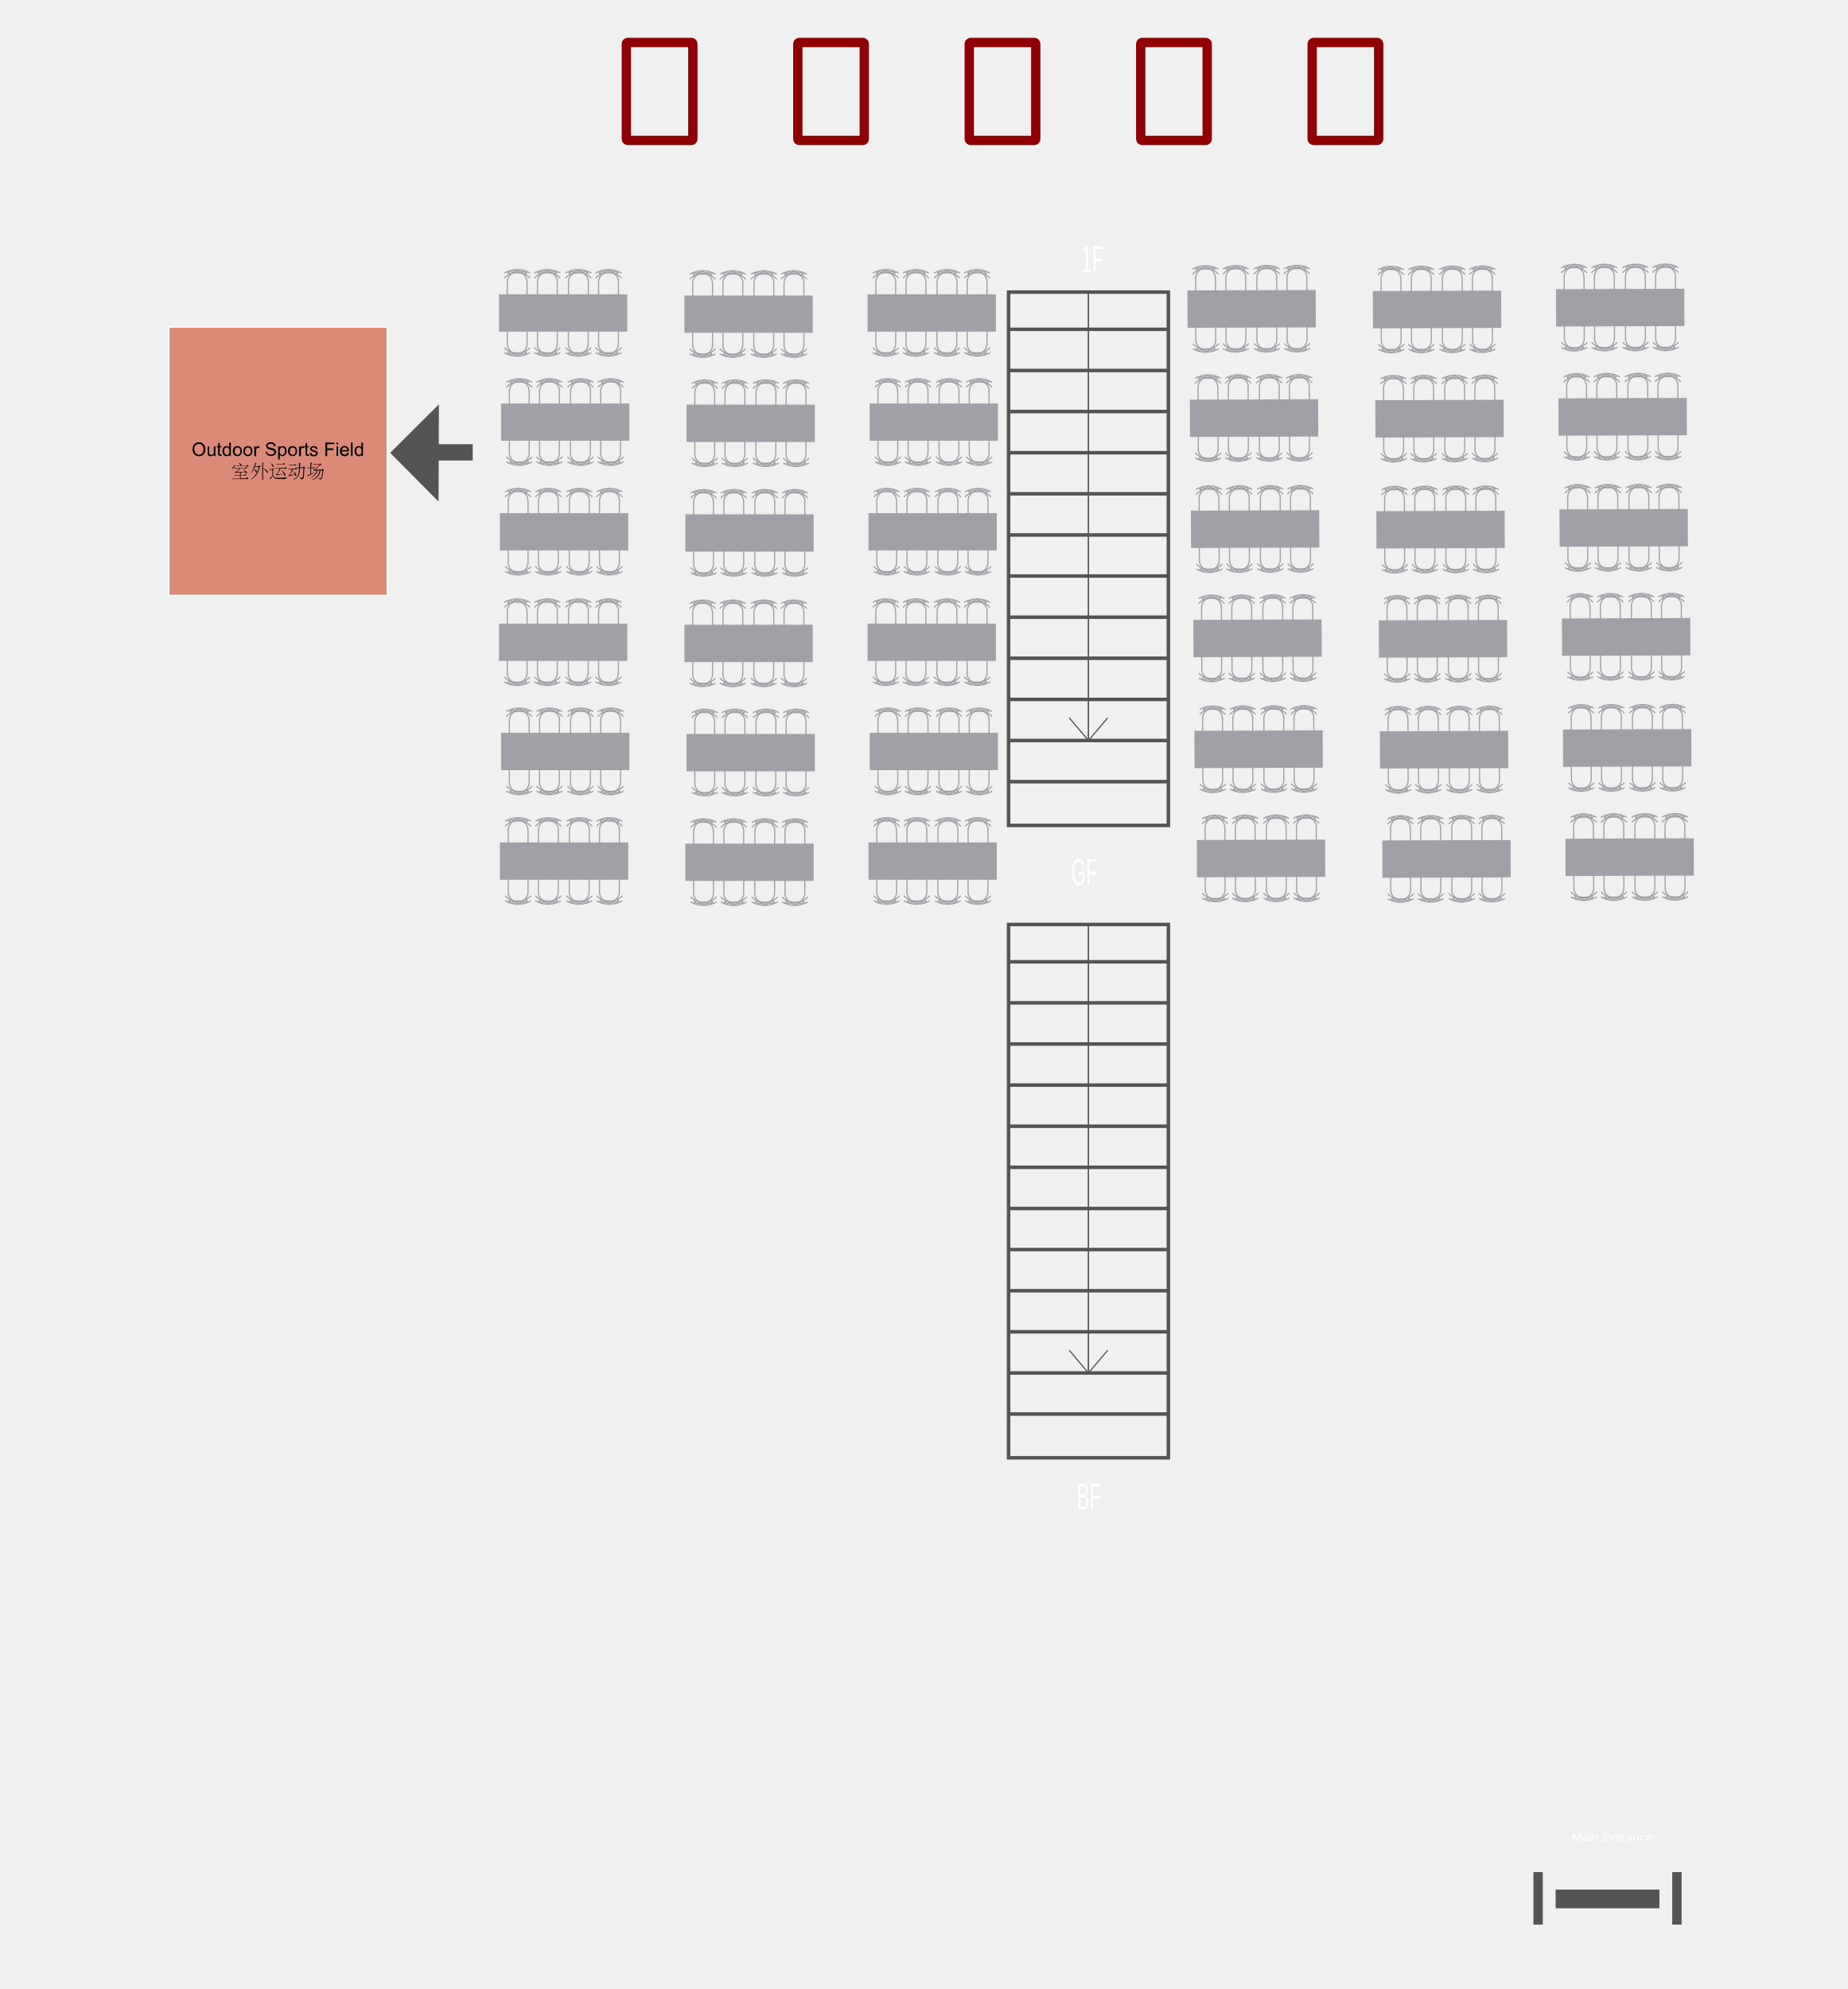
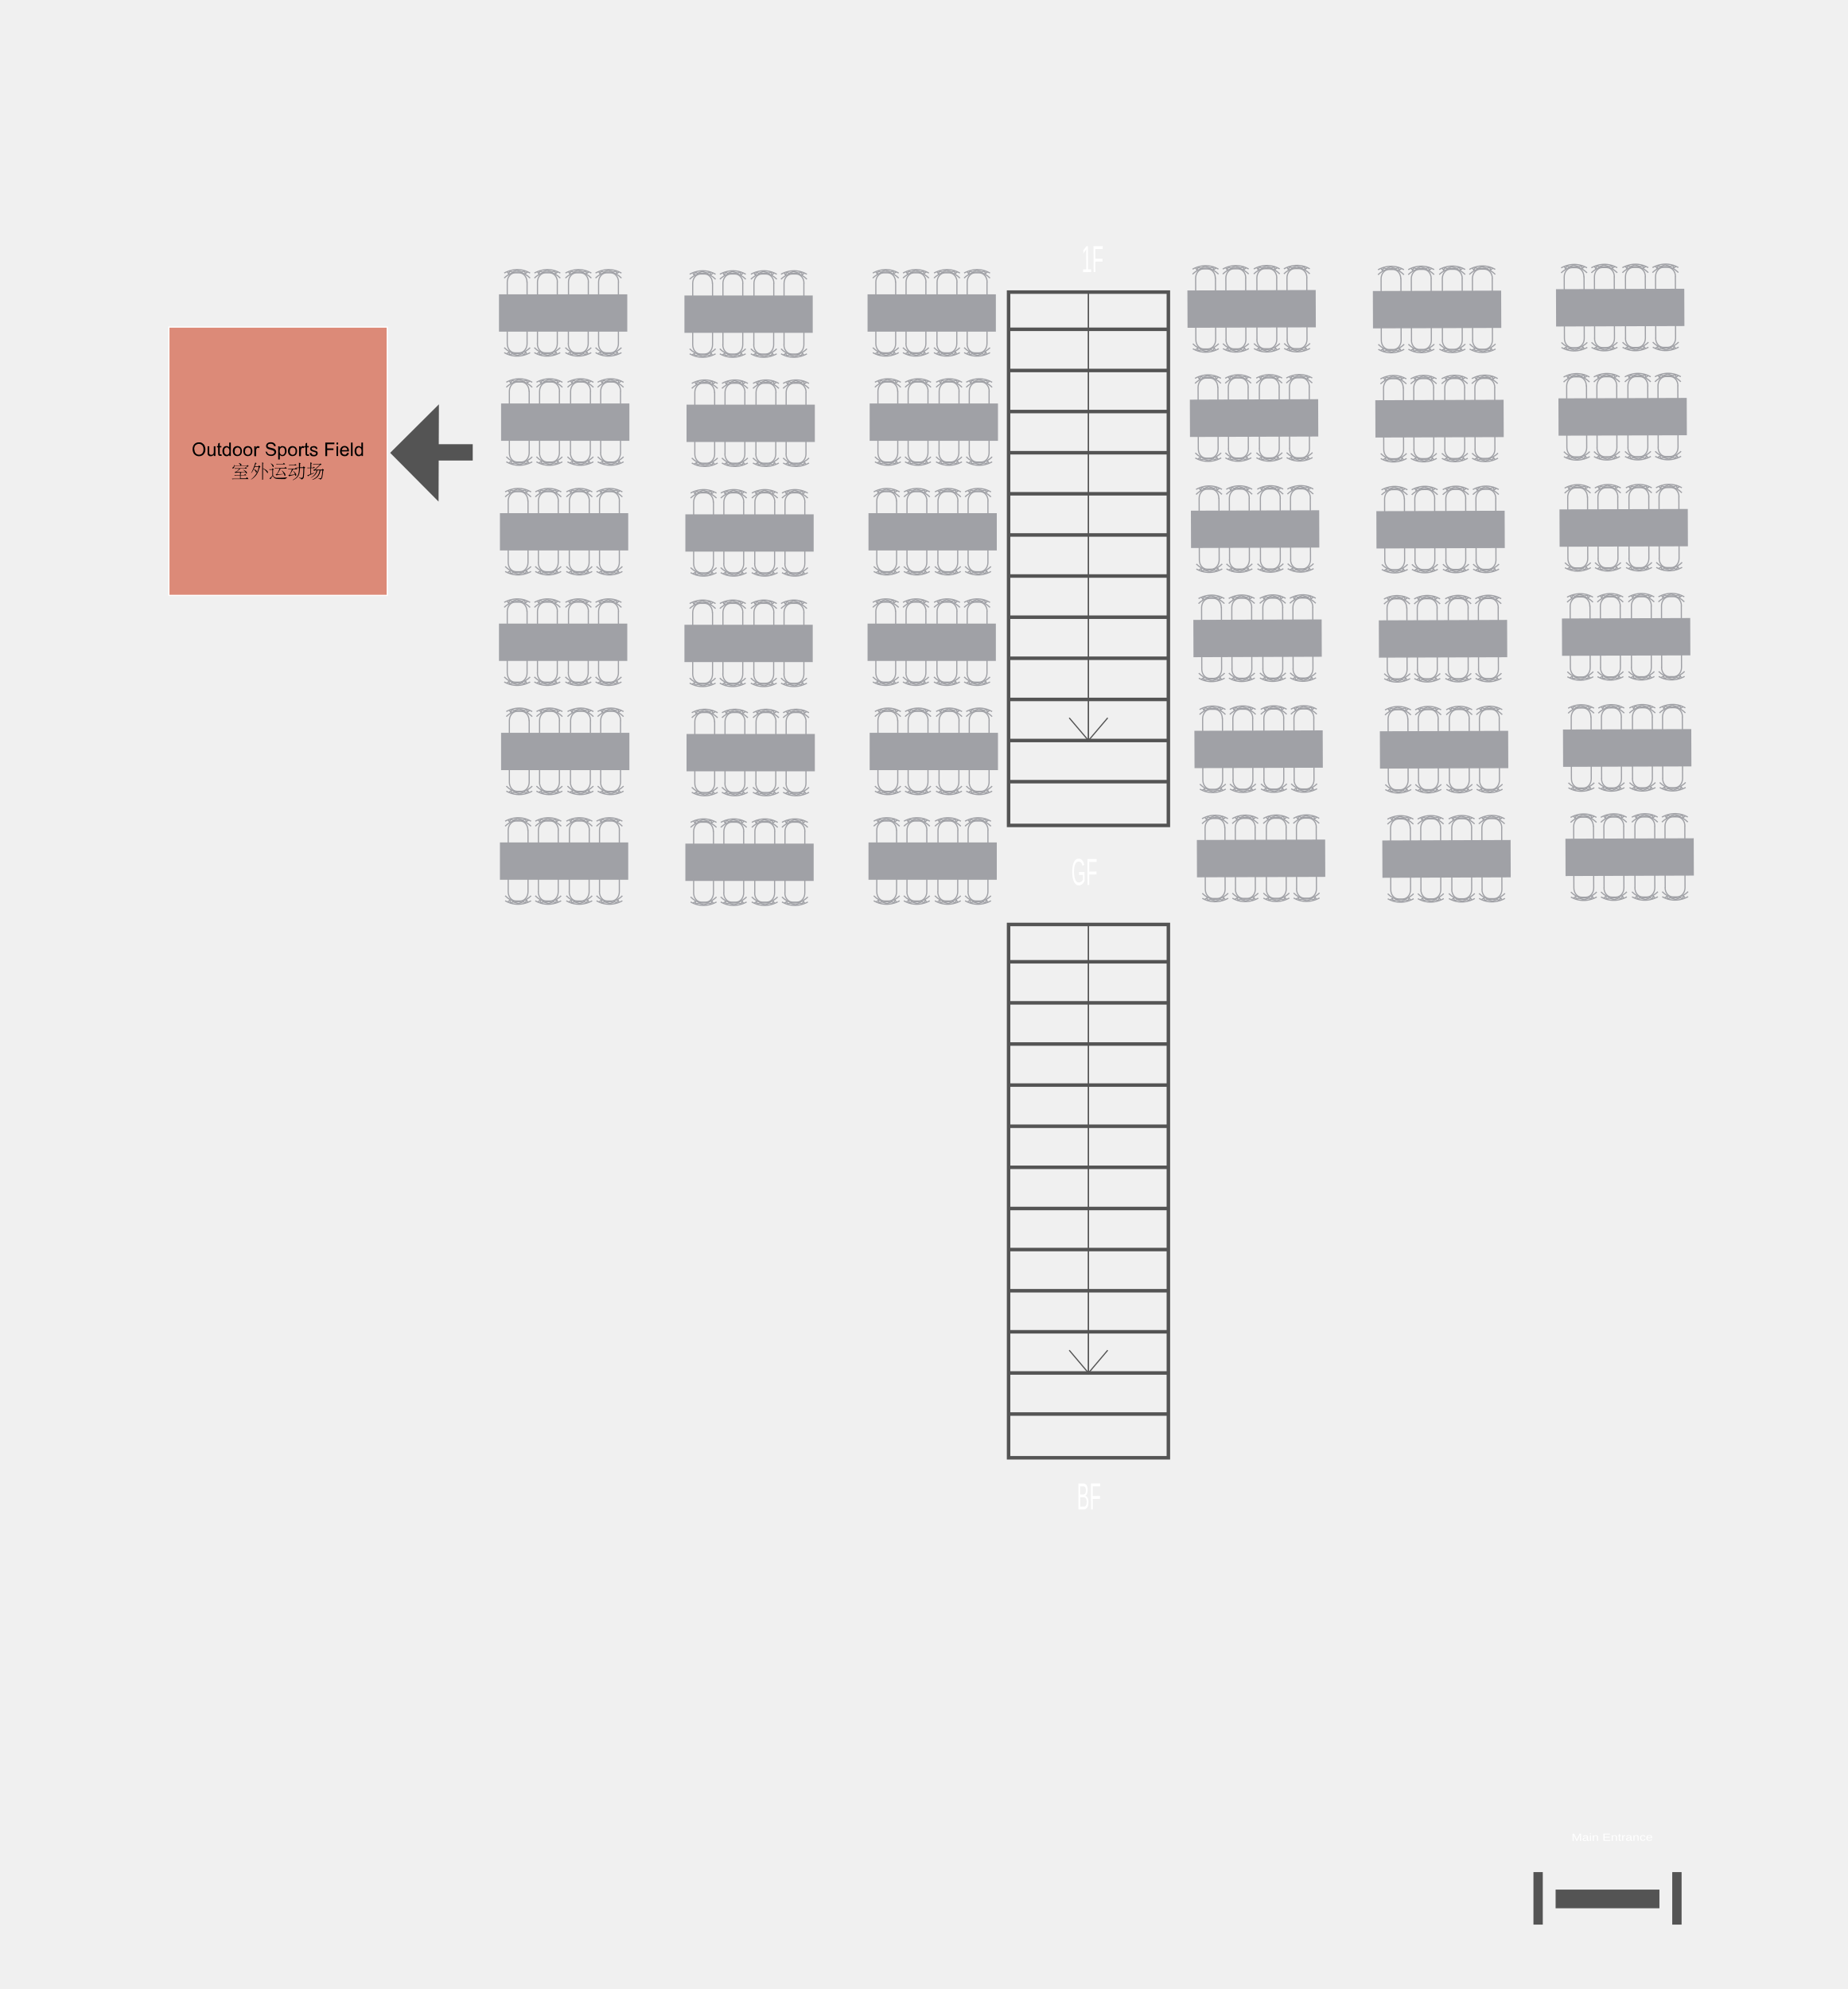
<svg xmlns="http://www.w3.org/2000/svg" xmlns:xlink="http://www.w3.org/1999/xlink" id="_图层_1" data-name=" 图层 1" version="1.1" viewBox="0 0 1584 1705.1">
  <defs>
    <style>
      .cls-1, .cls-2 {
        fill: #545454;
      }

      .cls-1, .cls-3, .cls-4, .cls-5, .cls-6, .cls-7 {
        stroke-miterlimit: 10;
      }

      .cls-1, .cls-5, .cls-6 {
        stroke: #545454;
      }

      .cls-2, .cls-8, .cls-9 {
        stroke-width: 0px;
      }

      .cls-8 {
        fill: #000;
      }

      .cls-3 {
        fill: #dc8a78;
        stroke: #fff;
      }

      .cls-10 {
        font-size: 9px;
      }

      .cls-10, .cls-11, .cls-12 {
        isolation: isolate;
      }

      .cls-10, .cls-12 {
        fill: #fff;
        font-family: ArialMT, Arial;
      }

      .cls-4 {
        stroke: #a0a1a6;
      }

      .cls-4, .cls-5, .cls-6, .cls-7 {
        fill: none;
      }

      .cls-9 {
        fill: #a0a1a6;
      }

      .cls-5 {
        stroke-width: 3px;
      }

      .cls-7 {
        stroke: #8f0004;
        stroke-width: 8px;
      }

      .cls-12 {
        font-size: 32.3px;
      }
    </style>
    <symbol id="_桌椅" data-name=" 桌椅" viewBox="0 0 110 75.2">
      <g>
        <g>
          <g>
            <path class="cls-4" d="M24.1,64v-11.5H7.1v11.5c0,4.3,3,7.9,6.6,7.9h3.7c3.7,0,6.6-3.5,6.6-7.9,0,0,.1,0,.1,0Z" />
            <path class="cls-4" d="M4.5,71.7s10.5,6.7,22.2,0" />
            <path class="cls-4" d="M4.5,67.4s10.5,11.7,22.2,0" />
            <polyline class="cls-4" points="7.2 72.8 8.2 71.1 9.5 73.4 11.2 72.5 15.2 74.1 19.7 72.7 21.9 73.4 22.6 71.3 24.5 72.6" />
          </g>
          <g>
            <path class="cls-4" d="M50,64v-11.5h-17v11.5c0,4.3,3,7.9,6.7,7.9h3.7c3.7,0,6.7-3.5,6.7-7.9,0,0,0,0-.1,0Z" />
            <path class="cls-4" d="M30.4,71.7s10.5,6.7,22.2,0" />
            <path class="cls-4" d="M30.4,67.4s10.5,11.7,22.2,0" />
            <polyline class="cls-4" points="33.1 72.8 34.1 71.1 35.3 73.4 37.1 72.5 41.1 74.1 45.6 72.7 47.8 73.4 48.5 71.3 50.3 72.6" />
          </g>
          <g>
            <path class="cls-4" d="M76.6,64v-11.5h-17v11.5c0,4.3,3,7.9,6.7,7.9h3.7c3.7,0,6.7-3.5,6.7-7.9h0Z" />
            <path class="cls-4" d="M57,71.7s10.5,6.7,22.2,0" />
            <path class="cls-4" d="M57,67.4s10.5,11.7,22.2,0" />
            <polyline class="cls-4" points="59.7 72.8 60.7 71.1 61.9 73.4 63.7 72.5 67.7 74.1 72.2 72.7 74.4 73.4 75.1 71.3 76.9 72.6" />
          </g>
          <g>
            <path class="cls-4" d="M102.4,64v-11.5h-17v11.5c0,4.3,3,7.9,6.7,7.9h3.7c3.7,0,6.7-3.5,6.7-7.9h0Z" />
            <path class="cls-4" d="M82.8,71.7s10.5,6.7,22.2,0" />
            <path class="cls-4" d="M82.8,67.4s10.5,11.7,22.2,0" />
            <polyline class="cls-4" points="85.6 72.8 86.6 71.1 87.8 73.4 89.6 72.5 93.6 74.1 98 72.7 100.3 73.4 101 71.3 102.8 72.6" />
          </g>
        </g>
        <g>
          <g>
            <path class="cls-4" d="M85.4,11.2v11.5h17v-11.5c0-4.3-3-7.9-6.7-7.9h-3.7c-3.7,0-6.7,3.5-6.7,7.9h0Z" />
            <path class="cls-4" d="M105,3.5s-10.5-6.7-22.2,0" />
            <path class="cls-4" d="M105,7.8s-10.5-11.7-22.2,0" />
            <polyline class="cls-4" points="102.2 2.4 101.3 4 100 1.8 98.3 2.6 94.3 1.1 89.8 2.5 87.6 1.8 86.9 3.8 85 2.6" />
          </g>
          <g>
            <path class="cls-4" d="M59.5,11.2v11.5h17v-11.5c0-4.3-3-7.9-6.7-7.9h-3.7c-3.7,0-6.7,3.5-6.7,7.9h0Z" />
            <path class="cls-4" d="M79.1,3.5s-10.5-6.7-22.2,0" />
            <path class="cls-4" d="M79.1,7.8s-10.5-11.7-22.2,0" />
            <polyline class="cls-4" points="76.4 2.4 75.4 4 74.2 1.8 72.4 2.6 68.4 1.1 63.9 2.5 61.7 1.8 61 3.8 59.2 2.6" />
          </g>
          <g>
            <path class="cls-4" d="M33,11.2v11.5h17v-11.5c0-4.3-3-7.9-6.7-7.9h-3.7c-3.7,0-6.7,3.5-6.7,7.9h.1Z" />
            <path class="cls-4" d="M52.5,3.5s-10.5-6.7-22.2,0" />
            <path class="cls-4" d="M52.5,7.8s-10.5-11.7-22.2,0" />
            <polyline class="cls-4" points="49.8 2.4 48.8 4 47.6 1.8 45.8 2.6 41.8 1.1 37.3 2.5 35.1 1.8 34.4 3.8 32.6 2.6" />
          </g>
          <g>
            <path class="cls-4" d="M7.1,11.2v11.5h17v-11.5c0-4.3-3-7.9-6.6-7.9h-3.7c-3.7,0-6.7,3.5-6.7,7.9h0Z" />
            <path class="cls-4" d="M26.7,3.5s-10.5-6.7-22.2,0" />
            <path class="cls-4" d="M26.7,7.8s-10.5-11.7-22.2,0" />
            <polyline class="cls-4" points="23.9 2.4 22.9 4 21.7 1.8 20 2.6 15.9 1.1 11.5 2.5 9.2 1.8 8.5 3.8 6.7 2.6" />
          </g>
        </g>
        <rect class="cls-9" y="21.5" width="110" height="32" />
      </g>
    </symbol>
  </defs>
-   <rect class="cls-7" x="537" y="36.4" width="57" height="84" rx="1.3" ry="1.3" />
-   <rect class="cls-7" x="684" y="36.4" width="57" height="84" rx="1.3" ry="1.3" />
-   <rect class="cls-7" x="831" y="36.4" width="57" height="84" rx="1.3" ry="1.3" />
-   <rect class="cls-7" x="978" y="36.4" width="57" height="84" rx="1.3" ry="1.3" />
-   <rect class="cls-7" x="1125" y="36.4" width="57" height="84" rx="1.3" ry="1.3" />
  <use width="110" height="75.2" transform="translate(1018.2 302.5) rotate(-.2) scale(1 -1)" xlink:href="#_桌椅" />
  <rect class="cls-2" x="366.3" y="380.8" width="39" height="14" />
  <polygon class="cls-2" points="334.5 388.2 376.3 346.6 376 430 334.5 388.2" />
  <rect class="cls-3" x="144.8" y="280.4" width="187.2" height="230" />
  <g>
    <path class="cls-8" d="M165.1,385.3c0-1.9.5-3.4,1.5-4.5s2.4-1.6,4-1.6,2,.2,2.9.8,1.5,1.2,1.9,2.1.7,1.9.7,3.1-.2,2.2-.7,3.1-1.1,1.6-2,2.1-1.8.7-2.8.7-2.1-.3-2.9-.8-1.5-1.2-1.9-2.1-.7-1.9-.7-2.9h0ZM166.7,385.3c0,1.4.4,2.5,1.1,3.3.7.8,1.7,1.2,2.8,1.2s2.1-.4,2.8-1.2,1.1-2,1.1-3.4-.2-1.8-.5-2.5-.8-1.2-1.4-1.6-1.3-.6-2.1-.6-2,.4-2.8,1.1-1.2,2-1.2,3.7h.2,0Z" />
    <path class="cls-8" d="M183.3,390.9v-1.2c-.6.9-1.5,1.4-2.6,1.4s-.9,0-1.4-.3c-.4-.2-.7-.4-.9-.7s-.4-.6-.4-1v-6.5h1.4v6.1c0,.4.3.7.6.9s.6.3,1.1.3.8,0,1.2-.3.6-.5.8-.9c.1-.4.2-.9.2-1.6v-4.5h1.4v8.3h-1.4Z" />
    <path class="cls-8" d="M189.9,389.6l.2,1.2h-1.1c-.5,0-.9,0-1.2-.2s-.5-.4-.6-.6c0-.3-.2-.8-.2-1.7v-4.8h-1v-1.1h1v-2.1l1.4-.8v2.9h1.4v1.1h-1.4v5.7c0,0,0,.2.2.3h1.3Z" />
    <path class="cls-8" d="M196.6,390.9v-1c-.5.8-1.3,1.2-2.3,1.2s-1.3-.2-1.8-.5-1-.9-1.3-1.5c-.3-.7-.5-1.4-.5-2.3s.1-1.6.4-2.3.7-1.2,1.2-1.6c.6-.4,1.2-.5,1.9-.5s1,.1,1.3.3c.4.2.7.5,1,.8v-4.1h1.4v11.5h-1.3,0ZM192.2,386.7c0,1.1.2,1.9.7,2.4s1,.8,1.6.8,1.1-.2,1.6-.8c.4-.5.6-1.3.6-2.3s-.2-2-.7-2.5-1-.8-1.6-.8-1.1.3-1.6.8c-.4.5-.6,1.3-.6,2.4h0Z" />
    <path class="cls-8" d="M199.6,386.7c0-1.5.4-2.7,1.3-3.4.7-.6,1.6-.9,2.6-.9s2.1.4,2.8,1.1c.7.8,1.1,1.8,1.1,3.1s-.2,1.9-.5,2.5-.8,1.1-1.4,1.4c-.6.3-1.3.5-2,.5-1.2,0-2.1-.4-2.8-1.1s-1.1-1.8-1.1-3.2h0ZM201.1,386.7c0,1.1.2,1.9.7,2.4s1,.8,1.8.8,1.3-.3,1.8-.8.7-1.3.7-2.4-.2-1.8-.7-2.3-1-.8-1.7-.8-1.3.3-1.8.8-.7,1.3-.7,2.4h-.1Z" />
    <path class="cls-8" d="M208.6,386.7c0-1.5.4-2.7,1.3-3.4.7-.6,1.6-.9,2.6-.9s2.1.4,2.8,1.1c.7.8,1.1,1.8,1.1,3.1s-.2,1.9-.5,2.5-.8,1.1-1.4,1.4c-.6.3-1.3.5-2,.5-1.2,0-2.1-.4-2.8-1.1s-1.1-1.8-1.1-3.2h0ZM210,386.7c0,1.1.2,1.9.7,2.4s1,.8,1.8.8,1.3-.3,1.8-.8.7-1.3.7-2.4-.2-1.8-.7-2.3-1-.8-1.7-.8-1.3.3-1.8.8-.7,1.3-.7,2.4h-.1Z" />
    <path class="cls-8" d="M218,390.9v-8.3h1.3v1.3c.3-.6.6-1,.9-1.2s.6-.3.9-.3c.5,0,1,.2,1.5.5l-.5,1.3c-.3-.2-.7-.3-1-.3s-.6,0-.8.3-.4.4-.5.8c-.2.5-.2,1-.2,1.7v4.4h-1.4l-.2-.2h0Z" />
    <path class="cls-8" d="M227.5,387.2h1.4c0,.5.2.9.5,1.3s.6.7,1.2.9,1.1.3,1.8.3,1.1,0,1.5-.3c.4-.2.8-.4,1-.7s.3-.6.3-1,0-.7-.3-.9c-.2-.3-.5-.5-1-.7-.3-.1-1-.3-2-.6s-1.8-.5-2.2-.7c-.5-.3-1-.6-1.2-1.1s-.4-.9-.4-1.4.2-1.1.5-1.6.8-.9,1.4-1.2,1.3-.4,2.1-.4,1.6.1,2.2.4,1.1.7,1.5,1.2.5,1.1.6,1.8h-1.5c0-.6-.3-1.2-.8-1.5-.5-.4-1.1-.6-2-.6s-1.6.2-2,.5-.6.7-.6,1.2,0,.8.5,1c.3.3,1.1.5,2.3.8s2.1.5,2.5.7c.7.3,1.2.7,1.5,1.2s.5,1,.5,1.6-.2,1.2-.5,1.7c-.4.5-.9,1-1.5,1.3s-1.4.5-2.2.5-1.9-.2-2.6-.5-1.2-.8-1.6-1.4-.6-1.3-.6-2.1h0l-.3.3h0Z" />
    <path class="cls-8" d="M238.5,394.1v-11.5h1.3v1.1c.3-.4.6-.7,1-1s.8-.3,1.4-.3,1.3.2,1.9.5,1,.9,1.2,1.5.4,1.4.4,2.2-.1,1.6-.5,2.3-.8,1.2-1.3,1.6c-.6.4-1.2.5-1.8.5s-.9,0-1.3-.3c-.4-.2-.7-.5-.9-.8v4h-1.4v.2h0ZM239.8,386.8c0,1.1.2,1.9.6,2.4s1,.8,1.6.8,1.2-.3,1.6-.8.7-1.3.7-2.5-.2-1.8-.6-2.4c-.4-.5-1-.8-1.6-.8s-1.1.3-1.6.8-.7,1.4-.7,2.5h0Z" />
    <path class="cls-8" d="M246.9,386.7c0-1.5.4-2.7,1.3-3.4.7-.6,1.6-.9,2.6-.9s2.1.4,2.8,1.1c.7.8,1.1,1.8,1.1,3.1s-.2,1.9-.5,2.5-.8,1.1-1.4,1.4c-.6.3-1.3.5-2,.5-1.2,0-2.1-.4-2.8-1.1s-1.1-1.8-1.1-3.2h0ZM248.4,386.7c0,1.1.2,1.9.7,2.4s1,.8,1.8.8,1.3-.3,1.8-.8.7-1.3.7-2.4-.2-1.8-.7-2.3-1-.8-1.7-.8-1.3.3-1.8.8-.7,1.3-.7,2.4h-.1Z" />
    <path class="cls-8" d="M256.4,390.9v-8.3h1.3v1.3c.3-.6.6-1,.9-1.2s.6-.3.9-.3c.5,0,1,.2,1.5.5l-.5,1.3c-.3-.2-.7-.3-1-.3s-.6,0-.8.3-.4.4-.5.8c-.2.5-.2,1-.2,1.7v4.4h-1.4l-.2-.2h0Z" />
    <path class="cls-8" d="M264.8,389.6l.2,1.2h-1.1c-.5,0-.9,0-1.2-.2s-.5-.4-.6-.6-.2-.8-.2-1.7v-4.8h-1v-1.1h1v-2.1l1.4-.8v2.9h1.4v1.1h-1.4v5.7c0,0,0,.2.2.3h1.3Z" />
    <path class="cls-8" d="M265.6,388.4l1.4-.2c0,.6.3,1,.6,1.3s.9.5,1.5.5,1.1,0,1.4-.4c.3-.3.5-.6.5-.9s0-.6-.4-.8c-.2-.1-.7-.3-1.4-.5-1-.3-1.8-.5-2.1-.7s-.7-.5-.9-.8c-.2-.3-.3-.7-.3-1.1s0-.7.2-1,.4-.6.7-.8c.2-.2.5-.3.9-.4s.8-.2,1.2-.2c.6,0,1.2,0,1.7.3s.9.4,1.1.8.4.8.5,1.3l-1.4.2c0-.4-.2-.8-.5-1s-.7-.4-1.3-.4-1.1,0-1.4.3-.4.5-.4.8,0,.3.2.5c0,.2.3.3.5.4.1,0,.6.2,1.2.4,1,.3,1.7.5,2.1.7s.7.4.9.7c.2.3.3.7.3,1.2s-.1.9-.4,1.3-.7.7-1.2,1c-.5.2-1.1.3-1.8.3-1.1,0-1.9-.2-2.5-.7s-.9-1.1-1.1-2h.2,0Z" />
    <path class="cls-8" d="M278.9,390.9v-11.5h7.8v1.4h-6.2v3.6h5.4v1.4h-5.4v5.2h-1.6Z" />
    <path class="cls-8" d="M288.5,381v-1.6h1.4v1.6h-1.4ZM288.5,390.9v-8.3h1.4v8.3h-1.4Z" />
    <path class="cls-8" d="M297.7,388.2l1.5.2c-.2.8-.7,1.5-1.3,2s-1.4.7-2.4.7-2.2-.4-2.9-1.1-1.1-1.8-1.1-3.2.4-2.5,1.1-3.3,1.7-1.2,2.8-1.2,2,.4,2.7,1.1c.7.8,1.1,1.8,1.1,3.2v.4h-6.2c0,.9.3,1.6.8,2.1s1,.7,1.7.7,1,0,1.3-.4c.4-.3.7-.7.9-1.3h0ZM293.1,385.9h4.6c0-.7-.2-1.2-.5-1.6-.5-.5-1-.8-1.8-.8s-1.2.2-1.6.7c-.4.4-.7,1-.7,1.7h0Z" />
    <path class="cls-8" d="M300.9,390.9v-11.5h1.4v11.5h-1.4Z" />
    <path class="cls-8" d="M309.9,390.9v-1c-.5.8-1.3,1.2-2.3,1.2s-1.3-.2-1.8-.5-1-.9-1.3-1.5c-.3-.7-.5-1.4-.5-2.3s.1-1.6.4-2.3.7-1.2,1.2-1.6,1.2-.5,1.9-.5,1,.1,1.3.3c.4.2.7.5,1,.8v-4.1h1.4v11.5h-1.3ZM305.5,386.7c0,1.1.2,1.9.7,2.4s1,.8,1.6.8,1.1-.2,1.6-.8c.4-.5.6-1.3.6-2.3s-.2-2-.7-2.5-1-.8-1.6-.8-1.1.3-1.6.8-.6,1.3-.6,2.4h0Z" />
    <path class="cls-8" d="M213.1,410.7h0c0,0,0,0-.1,0h-12.6c-.3,0-.8,0-1.1.2l-.5-.6h7v-2.6h-3.5c-.3,0-.8,0-1,.2l-.4-.6h4.9v-2.5l1.1.6c0,0,0,0,0,.1h-.1l-.4.3v1.4h3l.7-.9,1,1c.1,0,0,.1,0,.2s0,0-.2,0h-4.6v2.6h4.6l.7-1,1.2,1.1h0v.4h.3ZM213.2,399.6h0s0,.2-.2.2c-.6,0-1,.2-1.7,1h-.2c0-.1.6-1.3.6-1.3h-10.7c-.1,1.3-.6,2.1-1.3,2.1s-.5-.2-.5-.4.2-.4.5-.6c.5-.3.9-.8,1.2-2.1h.2v.7h10.6l.5-.6,1,1h0ZM208.2,402.6c2.2.8,3.5,1.8,3.5,2.7s-.2.6-.4.6-.4-.1-.5-.4c0-.2-.3-.5-.5-.8l-6.4.4c-1.2,0-1.9.2-2,.3h-.2s-.1,0,0-.1l-.5-.8c.6,0,1.2-.2,1.5-.3.9-.7,1.8-1.5,2.4-2.4h-2.6c-.3,0-.8,0-1,.2l-.4-.6h8.8l.7-.9,1,1v.2c0,.1,0,0-.2,0h-5.2c-1.2,1.1-2.4,2-3.5,2.8h7.6c-.5-.7-1.2-1.2-2-1.8v-.2h.1-.2q0,.1,0,0ZM204.9,396.9c1.6.6,2.1,1,2.1,1.5s-.3.8-.5.8-.4,0-.5-.4-.5-1.1-1.2-1.7v-.2c.1,0,0,0,0,0h.1,0Z" />
    <path class="cls-8" d="M223.3,400.1s.1,0,0,.1h-.1c-.5.4-.6.5-.7.7-.4,1.5-1.1,3.7-2,5.2-.8,1.4-2.8,3.7-5.3,5.1v-.2c2.2-1.8,3.7-3.5,4.9-5.6.8-1.4,1.5-3.5,1.7-5.2h-3.3c-.8,1.9-1.8,3.8-3,5.4h-.2c1.6-3.1,2.5-5.4,3.6-9.1l1.2.7h-.2c-.3,0-.5.3-.7.8-.2.6-.5,1.2-.7,1.7h3l.5-.7,1.1.8h0v.3h.2ZM218,402.3c.9.4,2.2,1,2.2,2s-.2.7-.5.7-.3-.1-.4-.3c0-.6-.6-1.3-1.5-2.2h.1v-.2h0ZM225.4,401.4c1.9.8,4.3,2.2,4.3,3.4s-.2.7-.4.7-.2-.1-.3-.3c-.7-1.2-1.9-2.6-3.5-3.4v9h0c0,.3,0,.4-.4.5h-.3s-.1,0,0-.4h0v-14.6l1.2.7c0,0,0,0,0,.1h-.1l-.4.2v3.9h-.1v.2Z" />
    <path class="cls-8" d="M246,409.9c-.7,0-1.3.4-1.4.8h-.3c-4.8,0-6.6-.1-7.3-.2-1.4-.2-2.5-1.3-2.8-2,0-.2-.2-.3-.3-.3-.5,0-1.7,2.1-1.9,2.5h-.2l-.8-.5,2.5-2.3v-5.2h-1.3c-.3,0-.7,0-1,.2l-.4-.6h2.3l.6-.8,1.1.8h0c0,0,0,.1-.1.2l-.6.3v4.5c0,.6,1.2,2.3,3,2.3h1.5c2.3,0,4.4,0,7.3-.4v.2h0v.5ZM232.1,397.2c1.4.6,2.4,1.6,2.5,2.1v.3c0,.4-.2.8-.4.8s-.3,0-.5-.7c-.2-.5-.8-1.6-1.6-2.3v-.2h0ZM245.7,401.5c.1,0,.2.2.2.2h-5.3c-1,1.9-2.5,4.2-3.1,4.9l5.9-.3c-.4-.9-1-1.9-1.8-2.8v-.2c.8.5,3.1,2.4,3.1,3.7s-.3.9-.6.9-.2-.2-.4-.7c0-.2,0-.5-.2-.8l-3.8.5c-1.7.2-2.1.4-2.4.6h-.2c0,0-.1,0-.2-.1l-.6-.8c.7,0,1-.3,1.3-.7.7-1.1,1.6-2.7,2-4.3h-2.7c-.3,0-.7,0-1,.2l-.4-.6h8.5l.7-.9,1.1,1h0v.2h-.1ZM244.4,397.9c.1,0,0,.2,0,.2h-6.2c-.3,0-.7,0-1,.2l-.4-.6h5.8l.7-.9,1,.9h0v.2Z" />
    <path class="cls-8" d="M254.7,402.1v.2h-4l.7.5s.1,0,0,.1,0,0-.1,0c-.4,0-.5.2-.6.5-.8,1.4-1.5,2.6-2.3,3.8l4.5-.5c-.2-.8-.6-1.7-1.4-2.7l.2-.2c1.4,1.4,2.3,2.4,2.3,3.2s-.3.9-.6.9-.3-.1-.4-.6v-.3l-2,.4c-1.7.3-2.5.6-2.9.9h-.1l-.8-.9c.6-.2,1.1-.5,1.3-.9.6-1.1,1.3-2.7,1.8-4.3h-1.9c-.3,0-.8,0-1,.2l-.4-.6h5.9l.7-.9,1,1h-.1l.2.2ZM254.2,398.8v.2c0,.1,0,0-.2,0h-4.9c-.3,0-.8,0-1,.2l-.4-.6h4.8l.6-.8,1,1h0ZM261.6,400.7v.2c0,.1,0,0-.1.2l-.6.4c0,2.4-.2,5.6-.4,7.3-.1,1-.5,1.6-1.8,2.2h-.2s-.1,0-.2-.2c0-.4-.6-.7-1.9-1.1v-.3c.8.2,1.5.3,1.9.3,1,0,1.2-.4,1.4-1.2.2-1.3.4-5.2.4-7.3h-2.9c-.3,5.7-.9,8.1-6.2,10.5v-.3c4.5-2.5,5.2-4.5,5.4-10.2h-.9c-.3,0-.8,0-1.1.2l-.5-.6h2.4v-4.2l1.4.6c.1,0,.2,0,.2.1s0,0-.1,0l-.5.3c0,.9,0,2.1-.1,3h2.5l.6-.8,1.1.8h.2Z" />
    <path class="cls-8" d="M269.5,401.1c.1,0,.2.2.2.2h-3v4.9l2.8-1v.3l-3.9,1.8c-.9.4-1.2.7-1.4.9h-.2l-.6-.7,2.7-1v-5.2h-1.3c-.3,0-.7,0-1,.2l-.4-.6h2.7v-4.6l1.2.6c.1,0,.2.1.2.2s0,0-.6.4v3.4h1.5l.6-.8.9.8h0l-.4.2h0ZM277.7,403s.1,0,0,.1h-.1l-.5.4c-.2,2.3-.5,4.3-.8,5.6-.3,1.2-.8,1.7-1.7,2h-.2c0-.5-.4-.8-1.8-1.1v-.2c.9.2,1.4.2,1.9.2.8,0,.9-.3,1.1-1,.3-1,.7-3.4.8-5.7h-1.6c-.8,4.3-2.6,6.7-7,8.1v-.3c4.2-1.9,5.6-4.3,6.2-7.9h-1.8c-1,3.4-2.6,5-5.8,6.5v-.2c2.7-1.5,4.4-3.6,5-6.3h-1.3l-.5.4h-.4l-.7-.7c.7-.2,1.3-.5,1.7-.8l4-3.8h-4.5c-.3,0-.7,0-1,.2l-.4-.6h5.8l.7-.6.9,1h-.1c-.8.2-.9.2-1.2.5l-4.1,3.8h5.7l.6-.7,1,.8h0v.2h0Z" />
  </g>
  <g>
    <rect class="cls-1" x="1434.2" y="1605.4" width="7" height="44" />
    <rect class="cls-1" x="1315.2" y="1605.4" width="7" height="44" />
    <rect class="cls-1" x="1334.2" y="1620.4" width="88" height="15" />
  </g>
  <g class="cls-11">
    <g class="cls-11">
      <g class="cls-11">
        <text class="cls-10" transform="translate(1347.4 1578.2) rotate(-.2) scale(1.2 1)">
          <tspan x="0" y="0">Main Entrance</tspan>
        </text>
      </g>
    </g>
  </g>
  <use width="110" height="75.2" transform="translate(1020.3 396.1) rotate(-.2) scale(1 -1)" xlink:href="#_桌椅" />
  <use width="110" height="75.2" transform="translate(1177.2 303) rotate(-.2) scale(1 -1)" xlink:href="#_桌椅" />
  <use width="110" height="75.2" transform="translate(1179.3 396.6) rotate(-.2) scale(1 -1)" xlink:href="#_桌椅" />
  <use width="110" height="75.2" transform="translate(1334.2 301.4) rotate(-.2) scale(1 -1)" xlink:href="#_桌椅" />
  <use width="110" height="75.2" transform="translate(1336.3 395) rotate(-.2) scale(1 -1)" xlink:href="#_桌椅" />
  <use width="110" height="75.2" transform="translate(1021.2 491.3) rotate(-.2) scale(1 -1)" xlink:href="#_桌椅" />
  <use width="110" height="75.2" transform="translate(1023.3 584.9) rotate(-.2) scale(1 -1)" xlink:href="#_桌椅" />
  <use width="110" height="75.2" transform="translate(1180.2 491.7) rotate(-.2) scale(1 -1)" xlink:href="#_桌椅" />
  <use width="110" height="75.2" transform="translate(1182.3 585.3) rotate(-.2) scale(1 -1)" xlink:href="#_桌椅" />
  <use width="110" height="75.2" transform="translate(1337.2 490.2) rotate(-.2) scale(1 -1)" xlink:href="#_桌椅" />
  <use width="110" height="75.2" transform="translate(1339.3 583.7) rotate(-.2) scale(1 -1)" xlink:href="#_桌椅" />
  <use width="110" height="75.2" transform="translate(1024.2 680) rotate(-.2) scale(1 -1)" xlink:href="#_桌椅" />
  <use width="110" height="75.2" transform="translate(1026.3 773.6) rotate(-.2) scale(1 -1)" xlink:href="#_桌椅" />
  <use width="110" height="75.2" transform="translate(1183.2 680.4) rotate(-.2) scale(1 -1)" xlink:href="#_桌椅" />
  <use width="110" height="75.2" transform="translate(1185.3 774) rotate(-.2) scale(1 -1)" xlink:href="#_桌椅" />
  <use width="110" height="75.2" transform="translate(1340.2 678.9) rotate(-.2) scale(1 -1)" xlink:href="#_桌椅" />
  <use width="110" height="75.2" transform="translate(1342.3 772.5) rotate(-.2) scale(1 -1)" xlink:href="#_桌椅" />
  <use width="110" height="75.2" transform="translate(427.8 305.8) scale(1 -1)" xlink:href="#_桌椅" />
  <use width="110" height="75.2" transform="translate(429.6 399.4) scale(1 -1)" xlink:href="#_桌椅" />
  <use width="110" height="75.2" transform="translate(586.8 306.8) scale(1 -1)" xlink:href="#_桌椅" />
  <use width="110" height="75.2" transform="translate(588.6 400.4) scale(1 -1)" xlink:href="#_桌椅" />
  <use width="110" height="75.2" transform="translate(743.8 305.8) scale(1 -1)" xlink:href="#_桌椅" />
  <use width="110" height="75.2" transform="translate(745.6 399.4) scale(1 -1)" xlink:href="#_桌椅" />
  <use width="110" height="75.2" transform="translate(428.6 493.4) scale(1 -1)" xlink:href="#_桌椅" />
  <use width="110" height="75.2" transform="translate(587.6 494.4) scale(1 -1)" xlink:href="#_桌椅" />
  <use width="110" height="75.2" transform="translate(744.6 493.4) scale(1 -1)" xlink:href="#_桌椅" />
  <use width="110" height="75.2" transform="translate(427.8 588.1) scale(1 -1)" xlink:href="#_桌椅" />
  <use width="110" height="75.2" transform="translate(429.6 681.7) scale(1 -1)" xlink:href="#_桌椅" />
  <use width="110" height="75.2" transform="translate(586.8 589.1) scale(1 -1)" xlink:href="#_桌椅" />
  <use width="110" height="75.2" transform="translate(588.6 682.7) scale(1 -1)" xlink:href="#_桌椅" />
  <use width="110" height="75.2" transform="translate(743.8 588.1) scale(1 -1)" xlink:href="#_桌椅" />
  <use width="110" height="75.2" transform="translate(745.6 681.7) scale(1 -1)" xlink:href="#_桌椅" />
  <use width="110" height="75.2" transform="translate(428.6 775.7) scale(1 -1)" xlink:href="#_桌椅" />
  <use width="110" height="75.2" transform="translate(587.6 776.7) scale(1 -1)" xlink:href="#_桌椅" />
  <use width="110" height="75.2" transform="translate(744.6 775.7) scale(1 -1)" xlink:href="#_桌椅" />
  <g>
    <rect class="cls-5" x="864.7" y="250.4" width="137" height="457.2" />
    <line class="cls-5" x1="1001.7" y1="282.3" x2="864.7" y2="282.3" />
    <line class="cls-5" x1="1001.7" y1="317.6" x2="864.7" y2="317.6" />
    <line class="cls-5" x1="1001.7" y1="352.8" x2="864.7" y2="352.8" />
    <line class="cls-5" x1="1001.7" y1="388.1" x2="864.7" y2="388.1" />
    <line class="cls-5" x1="1001.7" y1="423.3" x2="864.7" y2="423.3" />
    <line class="cls-5" x1="1001.7" y1="458.6" x2="864.7" y2="458.6" />
    <line class="cls-5" x1="1001.7" y1="493.8" x2="864.7" y2="493.8" />
    <line class="cls-5" x1="1001.7" y1="529.1" x2="864.7" y2="529.1" />
    <line class="cls-5" x1="1001.7" y1="564.3" x2="864.7" y2="564.3" />
    <line class="cls-5" x1="1001.7" y1="599.6" x2="864.7" y2="599.6" />
    <line class="cls-5" x1="1001.7" y1="634.8" x2="864.7" y2="634.8" />
    <line class="cls-5" x1="1001.7" y1="670.1" x2="864.7" y2="670.1" />
  </g>
  <polyline class="cls-6" points="933.2 250.4 933.2 634.8 949.7 615.4" />
  <polyline class="cls-6" points="933.2 250.4 933.2 634.8 916.7 615.4" />
  <g>
    <rect class="cls-5" x="864.7" y="792.5" width="137" height="457.2" />
    <line class="cls-5" x1="1001.7" y1="824.5" x2="864.7" y2="824.5" />
    <line class="cls-5" x1="1001.7" y1="859.7" x2="864.7" y2="859.7" />
    <line class="cls-5" x1="1001.7" y1="895" x2="864.7" y2="895" />
    <line class="cls-5" x1="1001.7" y1="930.2" x2="864.7" y2="930.2" />
    <line class="cls-5" x1="1001.7" y1="965.5" x2="864.7" y2="965.5" />
    <line class="cls-5" x1="1001.7" y1="1000.7" x2="864.7" y2="1000.7" />
    <line class="cls-5" x1="1001.7" y1="1036" x2="864.7" y2="1036" />
    <line class="cls-5" x1="1001.7" y1="1071.2" x2="864.7" y2="1071.2" />
    <line class="cls-5" x1="1001.7" y1="1106.5" x2="864.7" y2="1106.5" />
    <line class="cls-5" x1="1001.7" y1="1141.7" x2="864.7" y2="1141.7" />
    <line class="cls-5" x1="1001.7" y1="1177" x2="864.7" y2="1177" />
    <line class="cls-5" x1="1001.7" y1="1212.2" x2="864.7" y2="1212.2" />
  </g>
  <polyline class="cls-6" points="933.2 792.5 933.2 1177 949.7 1157.5" />
  <polyline class="cls-6" points="933.2 792.5 933.2 1177 916.7 1157.5" />
  <g class="cls-11">
    <g class="cls-11">
      <g class="cls-11">
        <text class="cls-12" transform="translate(918.5 758.7) rotate(-.2) scale(.5 1)">
          <tspan x="0" y="0">GF</tspan>
        </text>
      </g>
    </g>
  </g>
  <g class="cls-11">
    <g class="cls-11">
      <g class="cls-11">
        <text class="cls-12" transform="translate(927.3 233.3) rotate(-.2) scale(.5 1)">
          <tspan x="0" y="0">1F</tspan>
        </text>
      </g>
    </g>
  </g>
  <g class="cls-11">
    <g class="cls-11">
      <g class="cls-11">
        <text class="cls-12" transform="translate(923.3 1294) rotate(-.2) scale(.5 1)">
          <tspan x="0" y="0">BF</tspan>
        </text>
      </g>
    </g>
  </g>
</svg>
